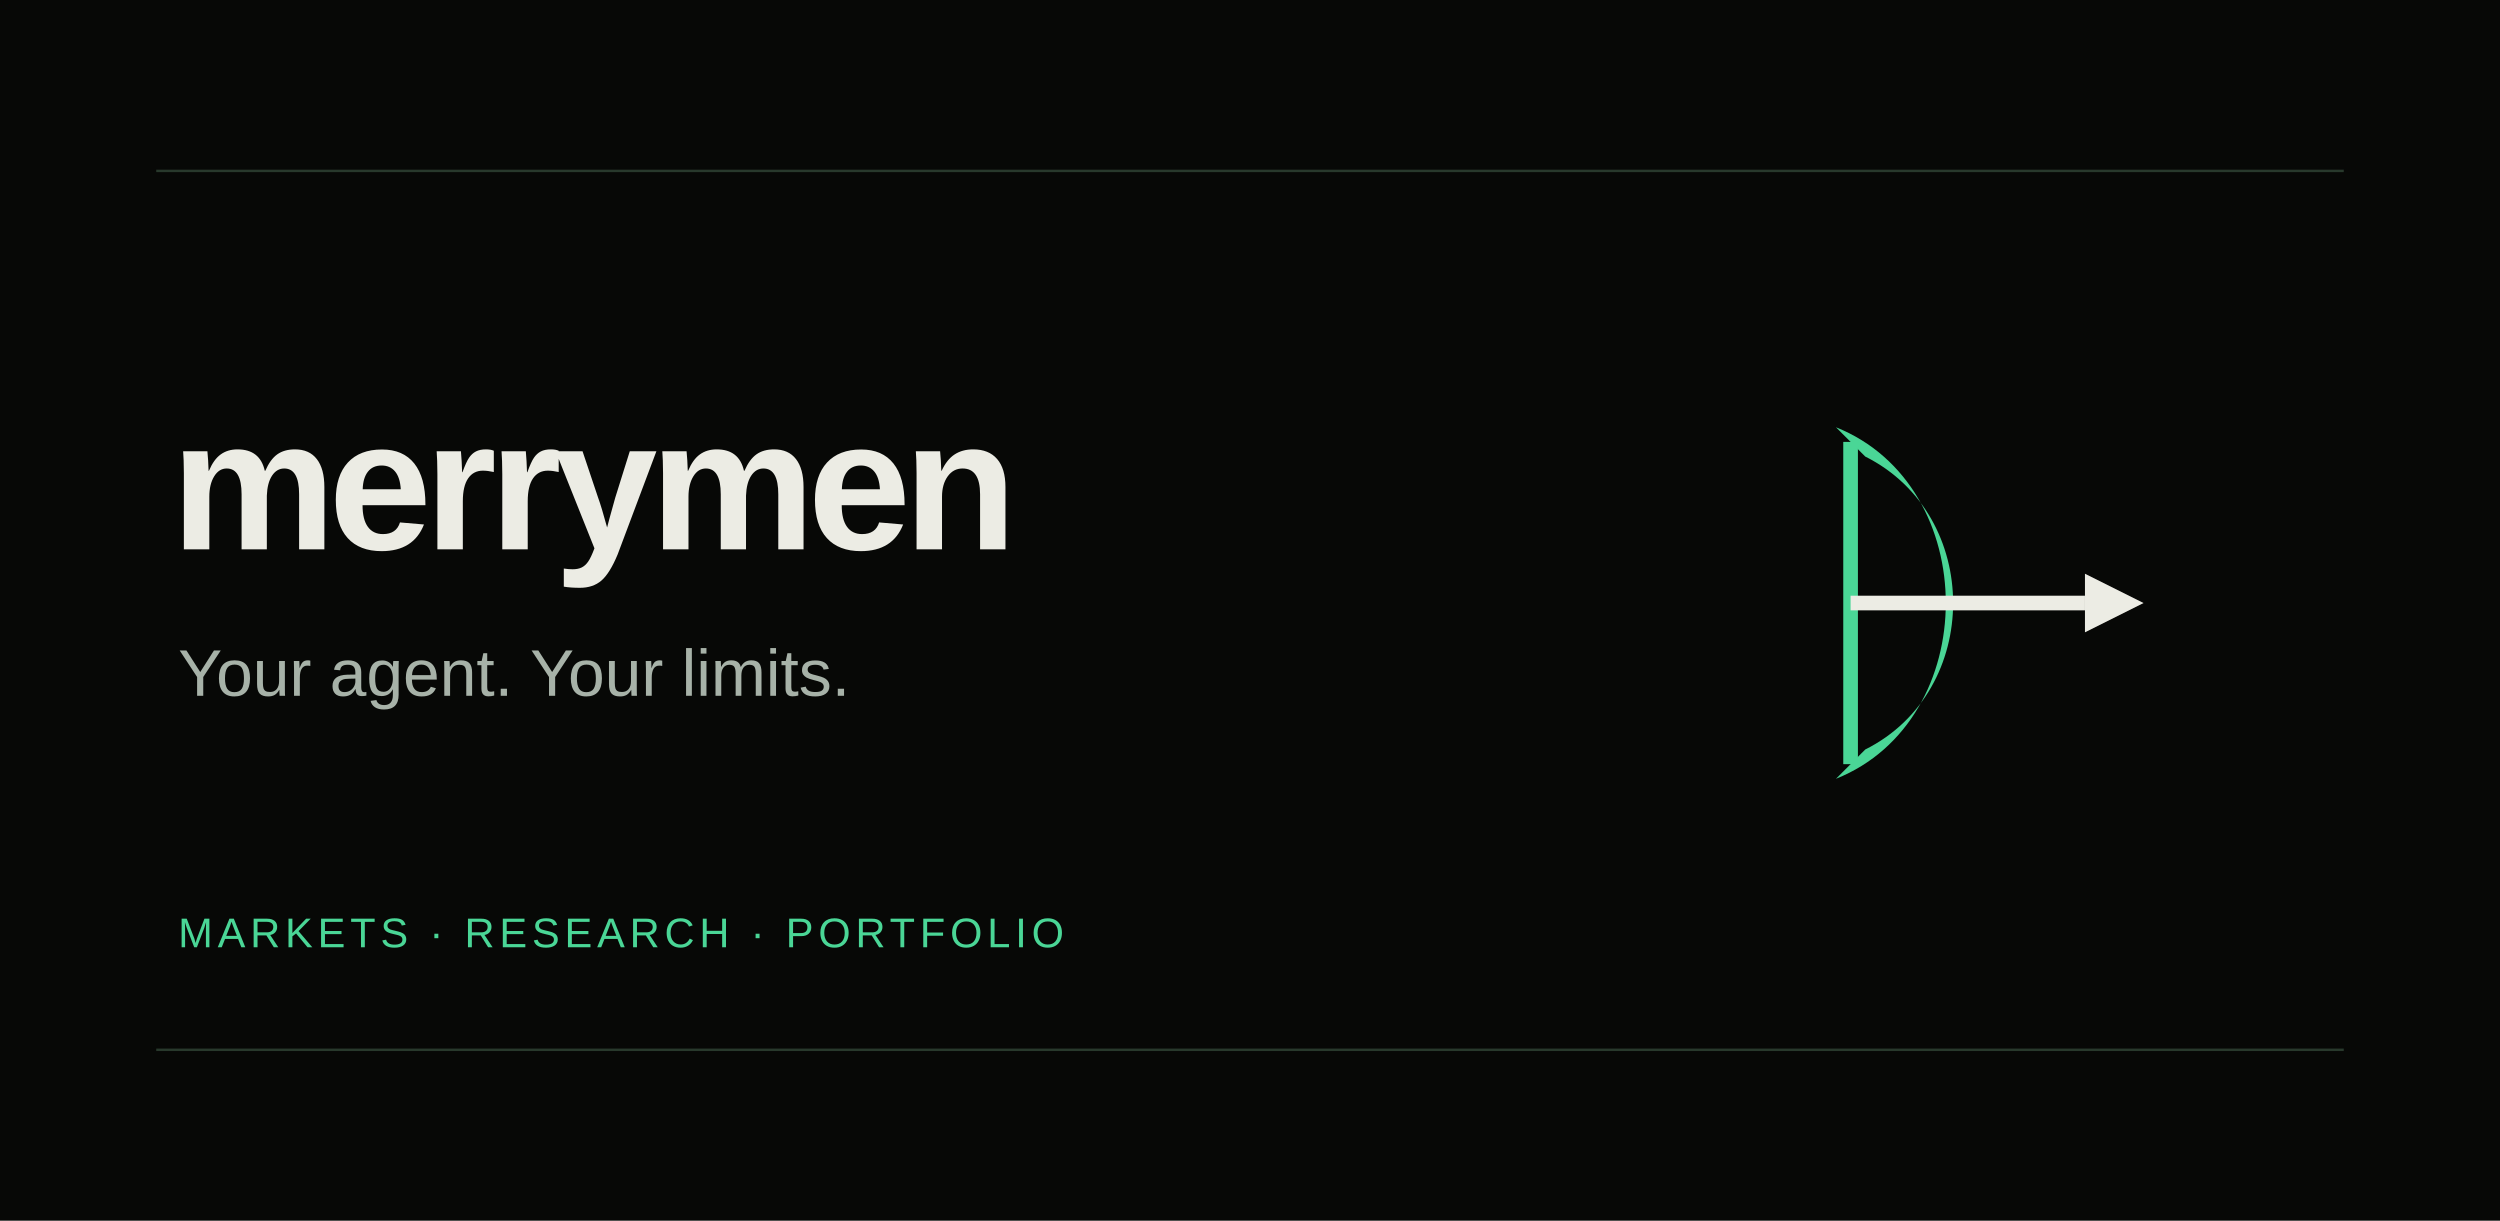
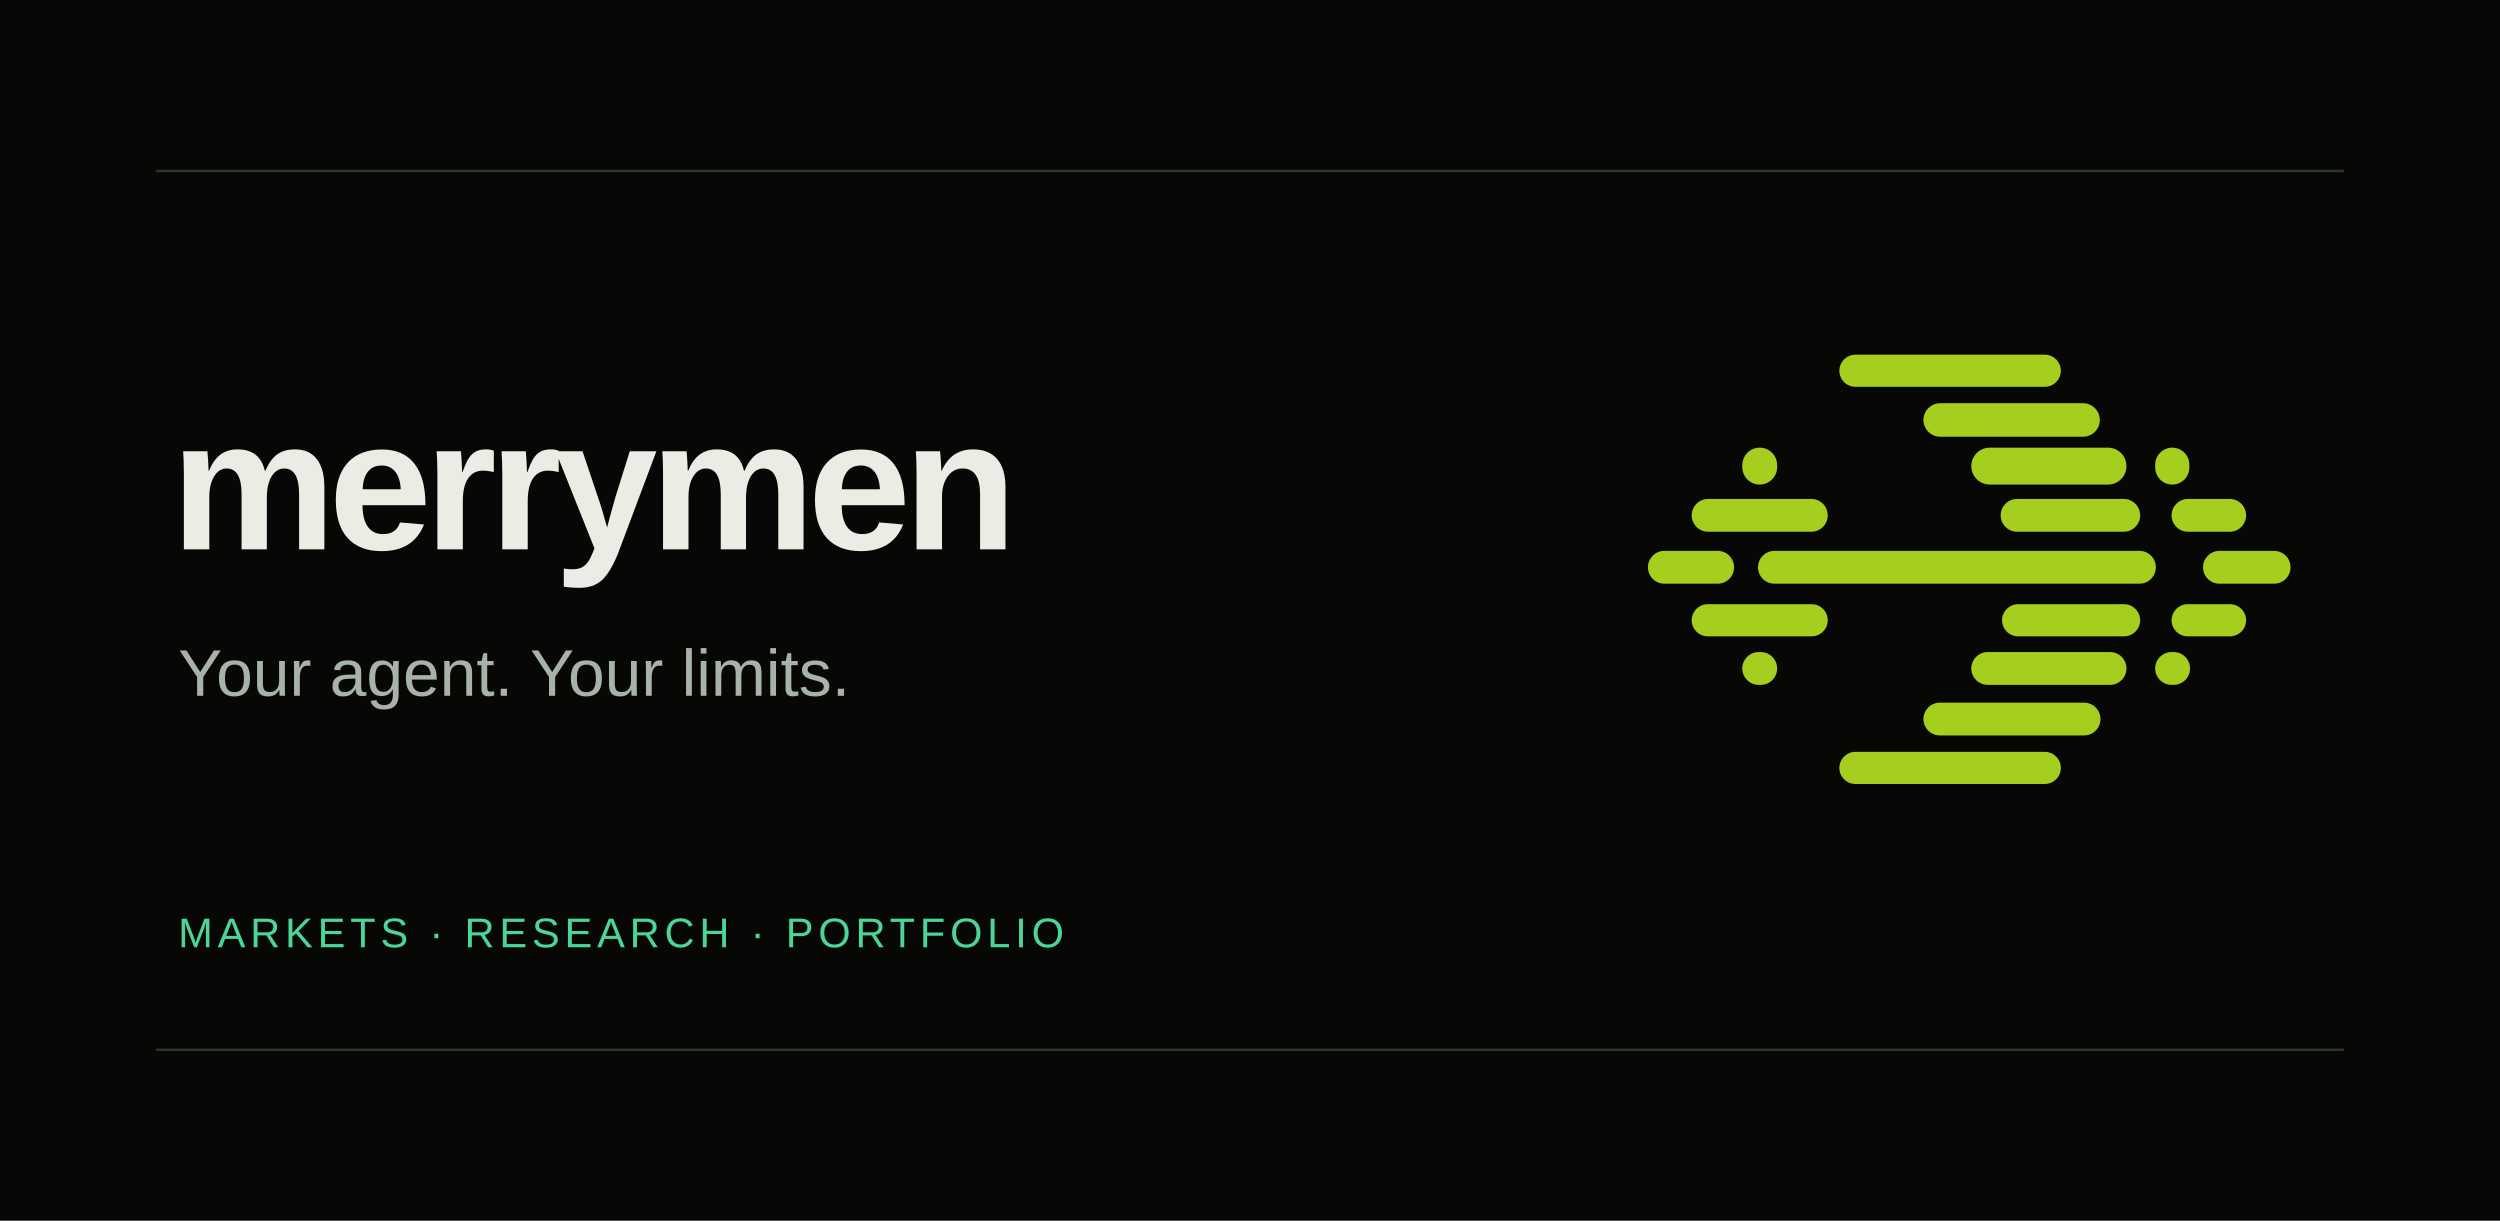
<svg xmlns="http://www.w3.org/2000/svg" width="1024" height="500" viewBox="0 0 1024 500">
  <rect width="1024" height="500" fill="#070806" />
  <path d="M64 70H960 M64 430H960" stroke="#28392C" stroke-width="1" />
-   <g transform="translate(638 85) scale(3)">
-     <path fill="#4AD696" d="M38,30 C58,38 58,70 38,78 L42,74 C58,66 58,42 42,34 Z" />
-     <path fill="none" stroke="#4AD696" stroke-width="2" d="M40,32 L40,76" />
-     <path fill="none" stroke="#ECECE4" stroke-width="2" d="M40,54 L72,54" />
-     <path fill="#ECECE4" d="M72,50 L80,54 L72,58 Z" />
+   <g transform="translate(675 145) scale(0.28)" fill="#A5CE1F">
+     <rect x="280" y="1" width="324" height="47" rx="23.5" />
+     <rect x="403" y="72" width="258" height="49" rx="24.5" />
+     <rect x="138" y="137" width="51" height="54" rx="25.5" />
+     <rect x="473" y="137" width="227" height="54" rx="27" />
+     <rect x="742" y="137" width="50" height="54" rx="25" />
+     <rect x="64" y="212" width="199" height="48" rx="24" />
+     <rect x="516" y="212" width="204" height="48" rx="24" />
+     <rect x="766" y="212" width="109" height="48" rx="24" />
+     <rect x="0" y="288" width="126" height="48" rx="24" />
+     <rect x="161" y="288" width="582" height="48" rx="24" />
+     <rect x="812" y="288" width="128" height="48" rx="24" />
+     <rect x="64" y="366" width="199" height="47" rx="23.5" />
+     <rect x="518" y="366" width="202" height="47" rx="23.5" />
+     <rect x="766" y="366" width="109" height="47" rx="23.5" />
+     <rect x="138" y="436" width="51" height="48" rx="24" />
+     <rect x="473" y="436" width="227" height="48" rx="24" />
+     <rect x="742" y="436" width="51" height="48" rx="24" />
+     <rect x="403" y="510" width="259" height="48" rx="24" />
+     <rect x="280" y="582" width="324" height="47" rx="23.5" />
  </g>
  <text x="70" y="225" font-family="Arial, sans-serif" font-size="76" font-weight="700" letter-spacing="-3" fill="#ECECE4">merrymen</text>
  <text x="73" y="285" font-family="Arial, sans-serif" font-size="27" fill="#A7B2A8">Your agent. Your limits.</text>
  <text x="73" y="388" font-family="Arial, sans-serif" font-size="17" letter-spacing="2" fill="#4AD696">MARKETS · RESEARCH · PORTFOLIO</text>
</svg>
